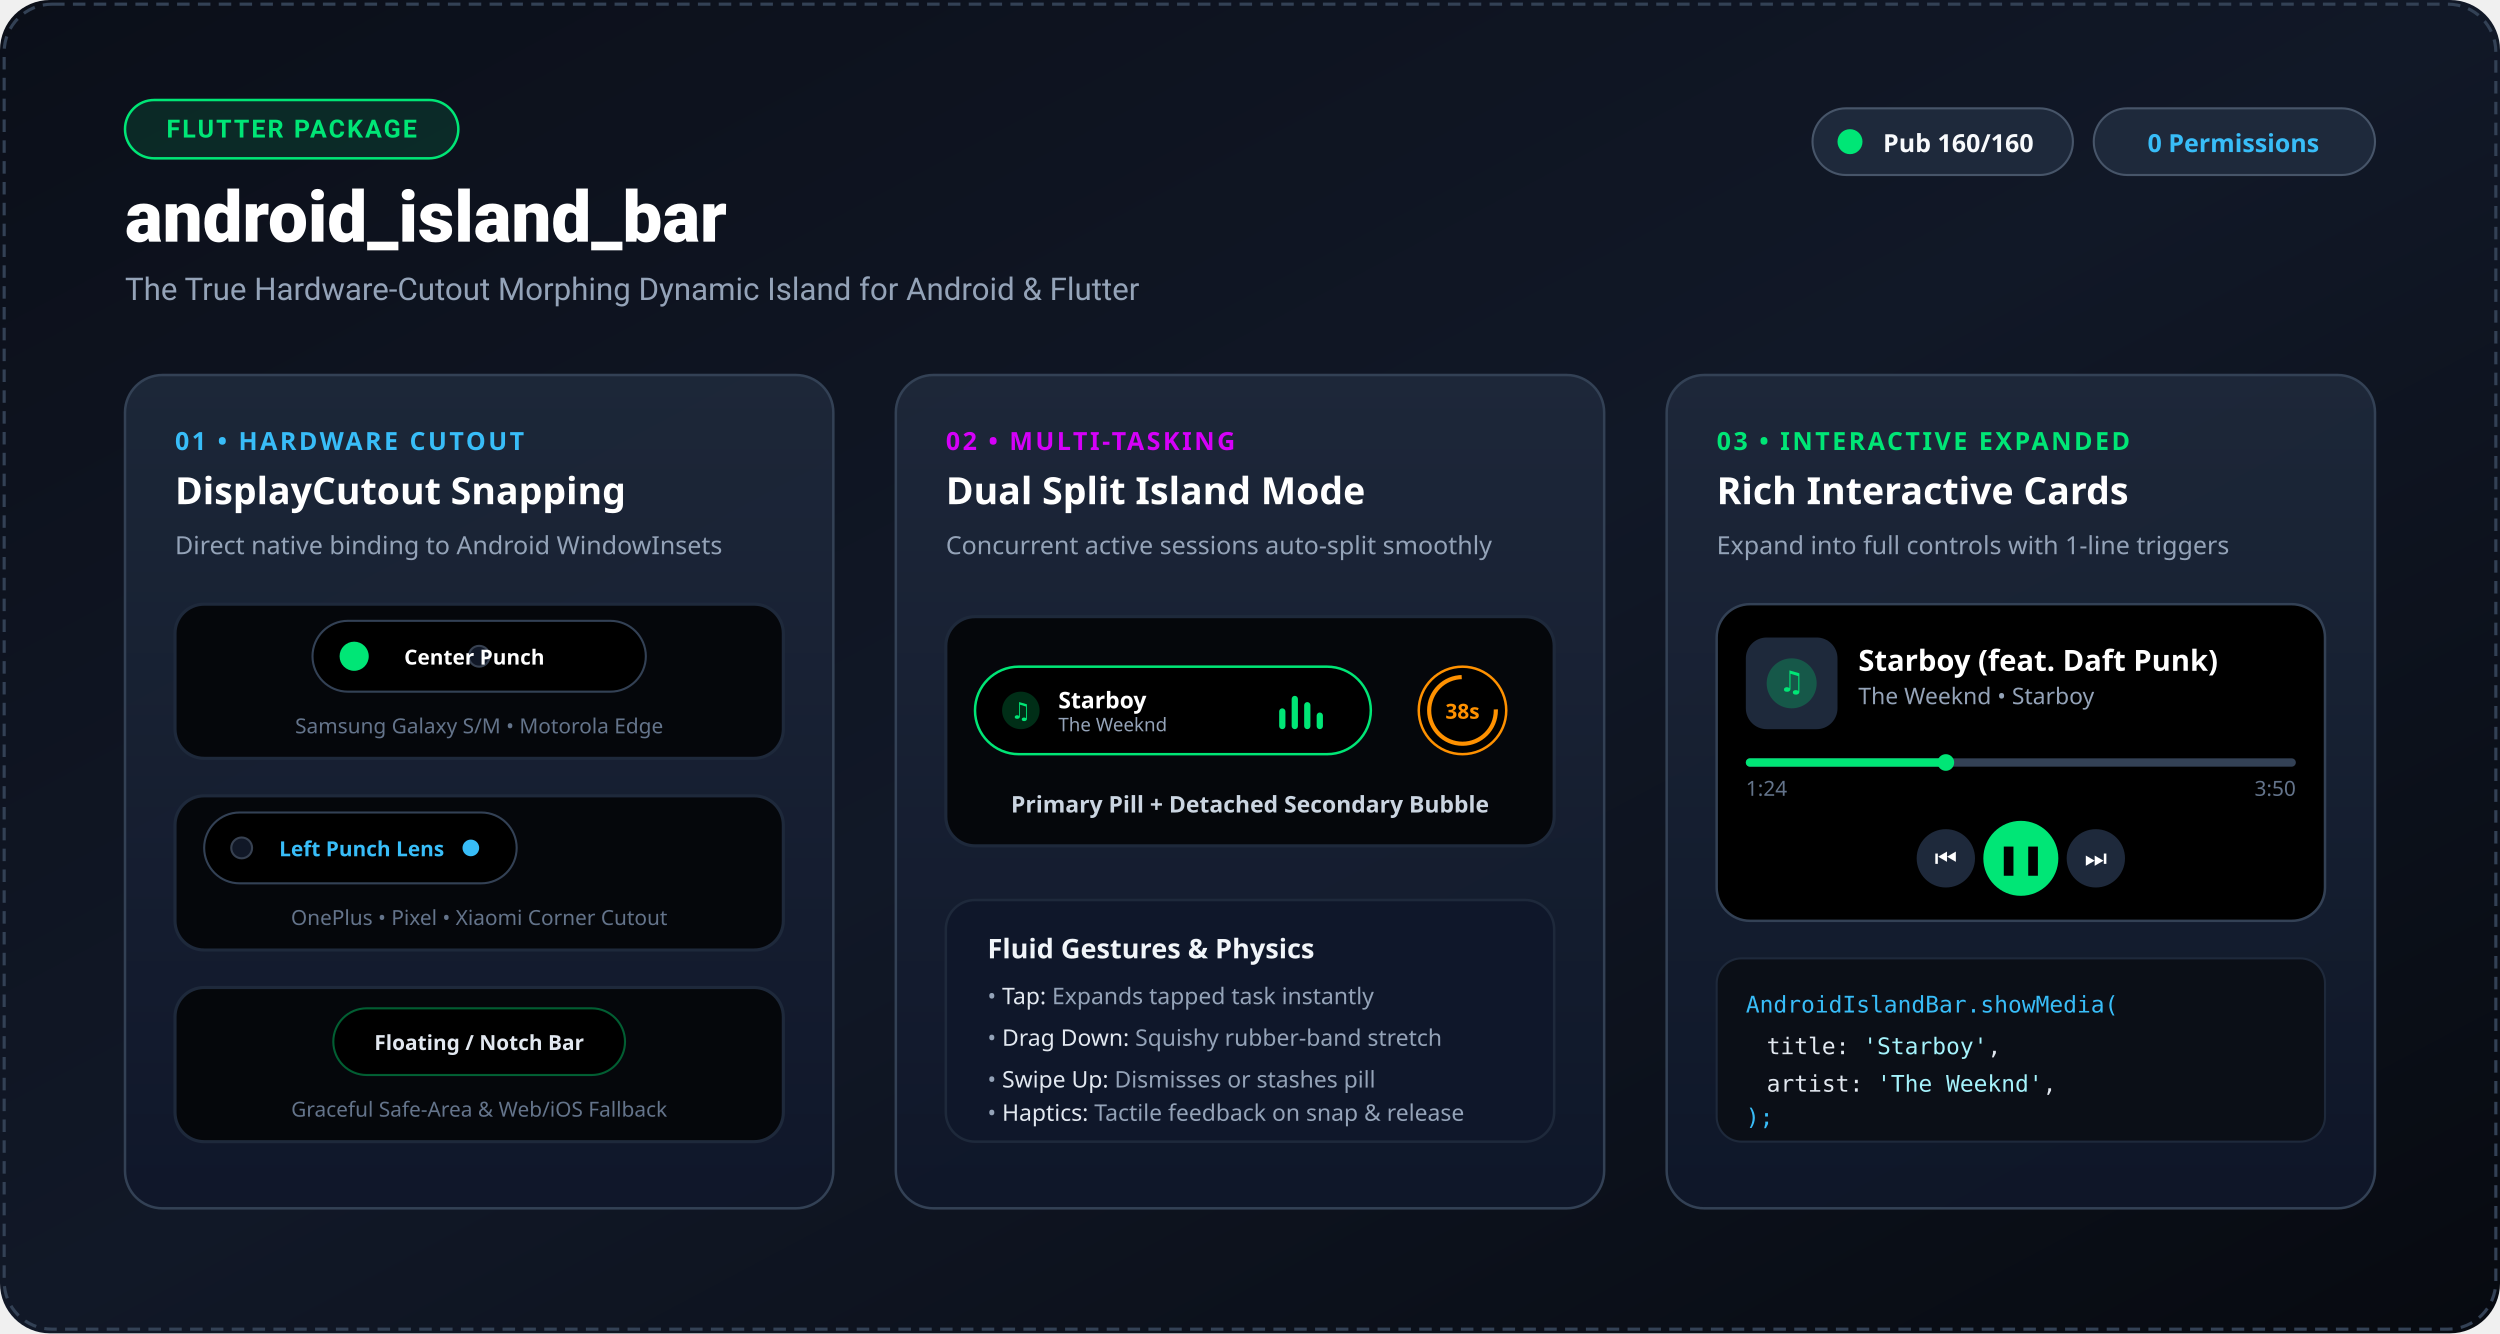
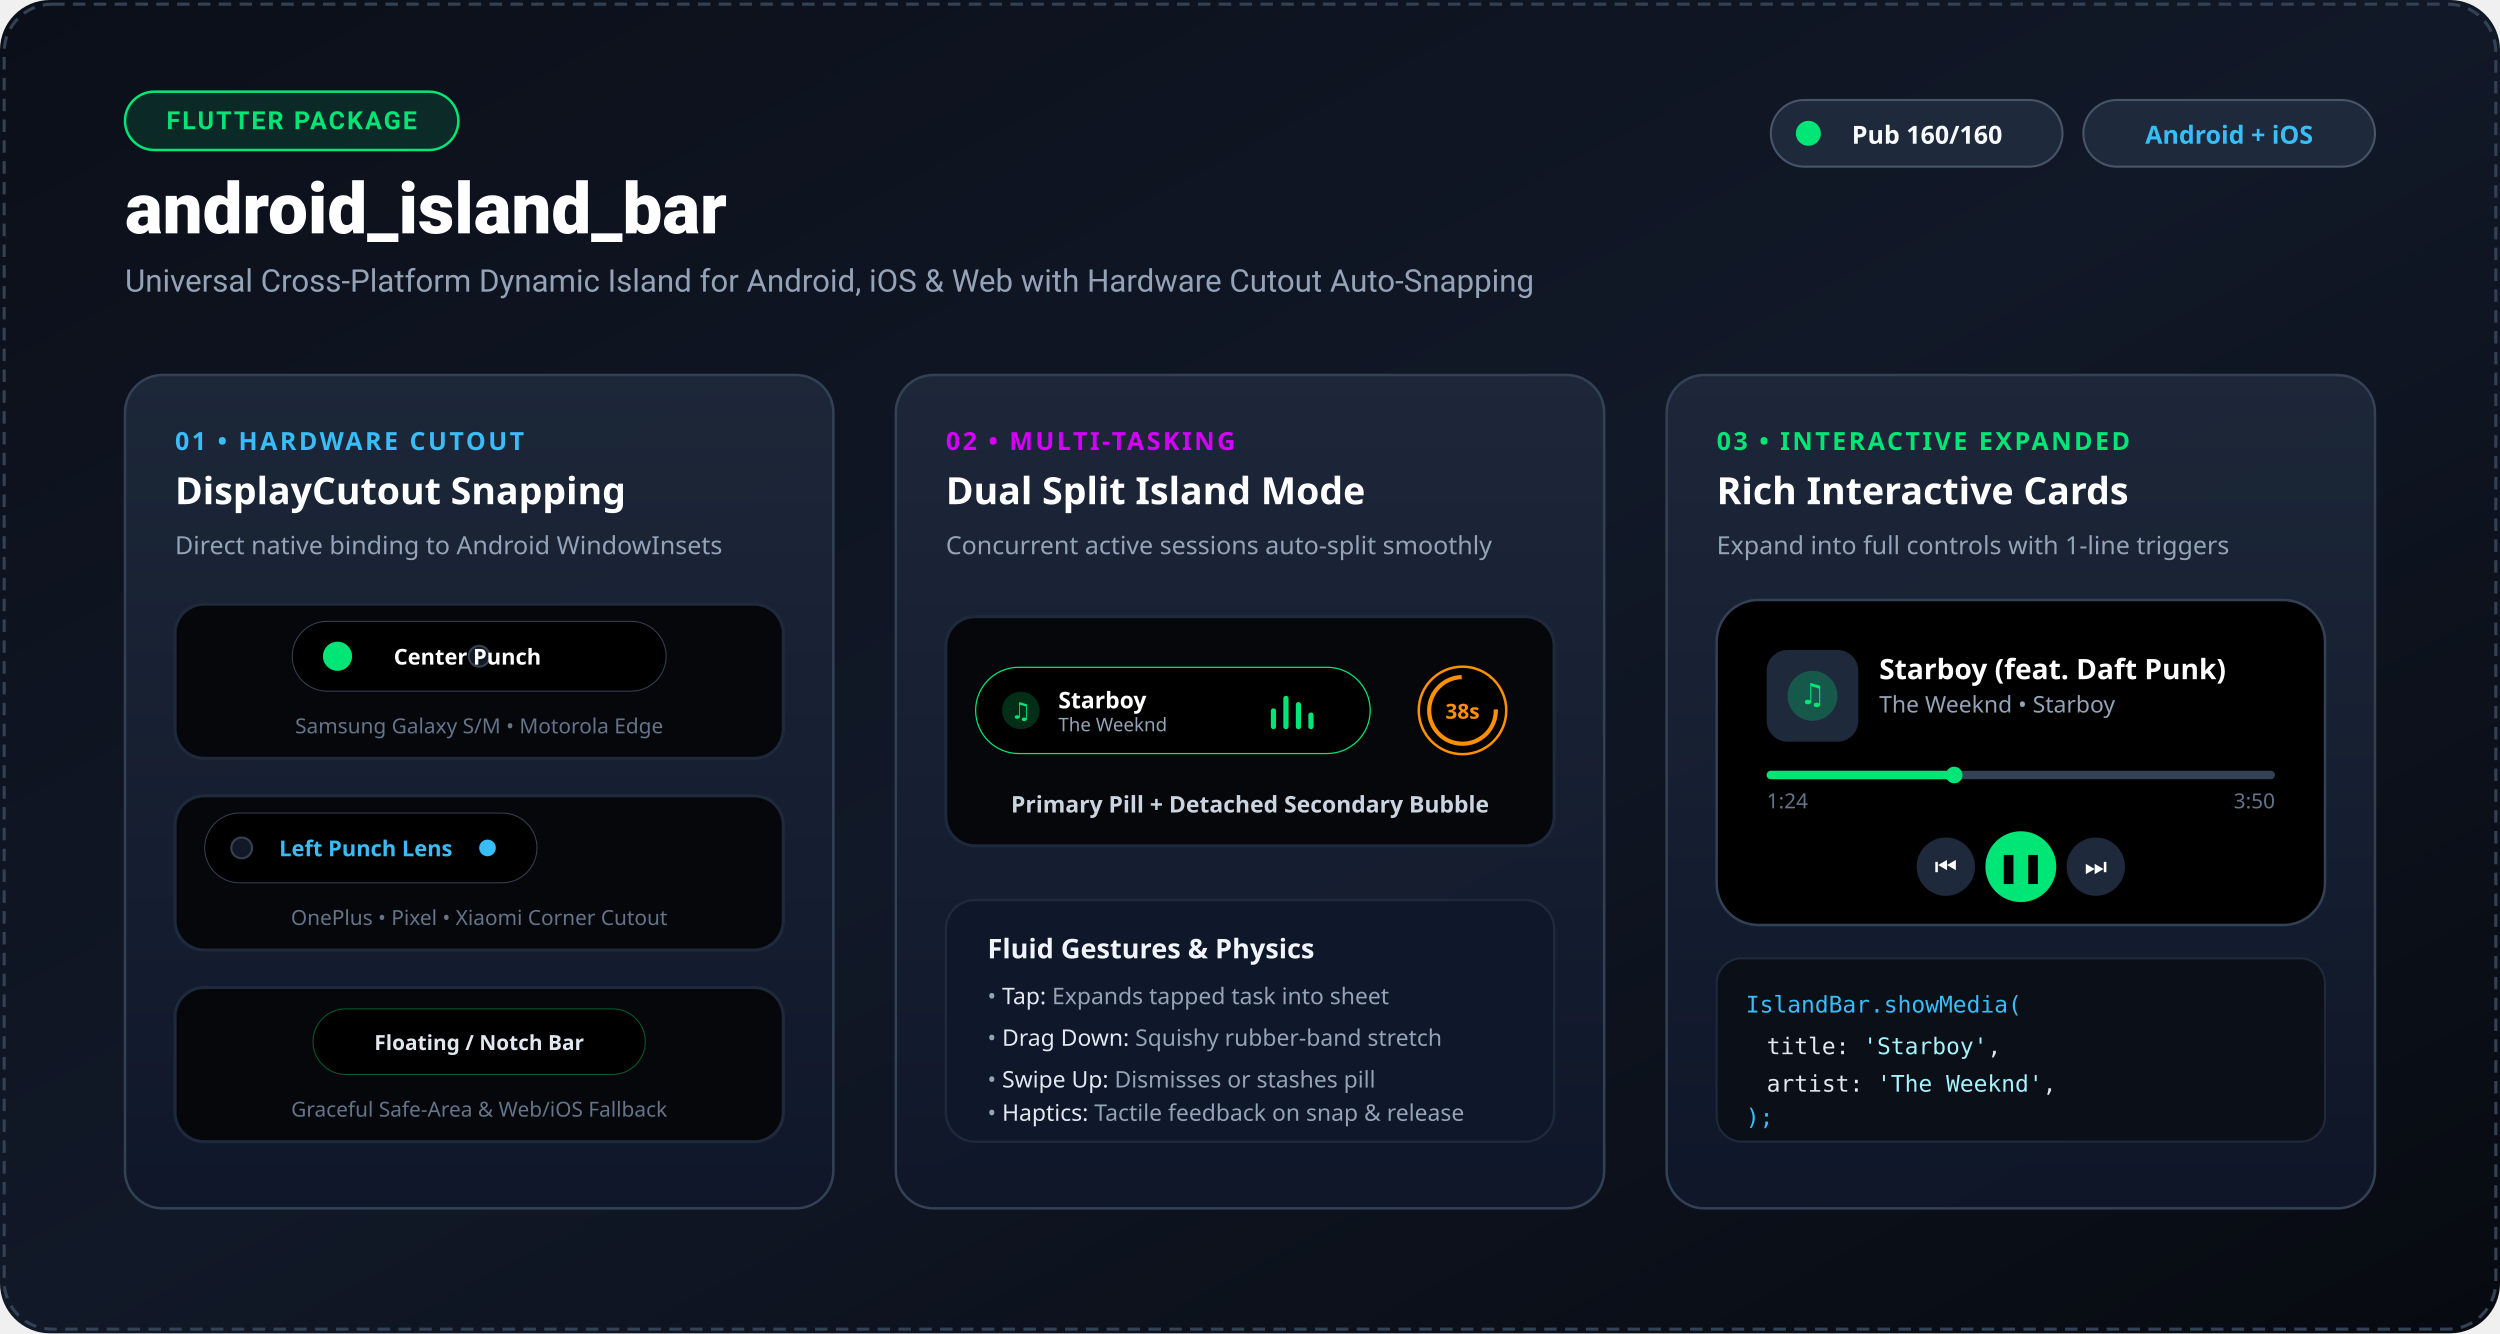
<svg xmlns="http://www.w3.org/2000/svg" viewBox="0 0 1200 640" width="1200" height="640">
  <defs>
    <linearGradient id="bgGrad" x1="0%" y1="0%" x2="100%" y2="100%">
      <stop offset="0%" stop-color="#0B0F19" />
      <stop offset="50%" stop-color="#111827" />
      <stop offset="100%" stop-color="#070A10" />
    </linearGradient>
    <linearGradient id="cardGrad" x1="0%" y1="0%" x2="0%" y2="100%">
      <stop offset="0%" stop-color="#1E293B" stop-opacity="0.9" />
      <stop offset="100%" stop-color="#0F172A" stop-opacity="0.9" />
    </linearGradient>
    <linearGradient id="greenAccent" x1="0%" y1="0%" x2="100%" y2="0%">
      <stop offset="0%" stop-color="#00E676" />
      <stop offset="100%" stop-color="#1DE9B6" />
    </linearGradient>
-     <linearGradient id="purpleAccent" x1="0%" y1="0%" x2="100%" y2="0%">
-       <stop offset="0%" stop-color="#D500F9" />
-       <stop offset="100%" stop-color="#7C4DFF" />
-     </linearGradient>
-     <linearGradient id="blueAccent" x1="0%" y1="0%" x2="100%" y2="0%">
-       <stop offset="0%" stop-color="#00B0FF" />
-       <stop offset="100%" stop-color="#00E5FF" />
-     </linearGradient>
-     <filter id="glow" x="-20%" y="-20%" width="140%" height="140%">
-       <feGaussianBlur stdDeviation="12" result="blur" />
-       <feComposite in="SourceGraphic" in2="blur" operator="over" />
-     </filter>
+     <clipPath id="infoPill1Clip">
+       <rect x="56" y="8" width="180" height="34" rx="17" />
+     </clipPath>
+     <clipPath id="infoPill2Clip">
+       <rect x="14" y="8" width="160" height="34" rx="17" />
+     </clipPath>
+     <clipPath id="infoPill3Clip">
+       <rect x="66" y="10" width="160" height="32" rx="16" />
+     </clipPath>
+     <clipPath id="infoSplitPillClip">
+       <rect x="14" y="24" width="190" height="42" rx="21" />
+     </clipPath>
+     <clipPath id="infoExpandedCardClip">
+       <rect x="14" y="12" width="264" height="156" rx="20" />
+     </clipPath>
  </defs>
  <rect width="1200" height="640" fill="url(#bgGrad)" rx="24" />
  <rect width="1196" height="636" x="2" y="2" fill="none" stroke="#334155" stroke-width="1.5" rx="23" stroke-dasharray="6,4" />
-   <g transform="translate(60, 48)">
+   <g transform="translate(60, 44)">
    <rect x="0" y="0" width="160" height="28" rx="14" fill="#00E676" fill-opacity="0.12" stroke="#00E676" stroke-width="1.2" />
    <text x="80" y="18" fill="#00E676" font-family="-apple-system, BlinkMacSystemFont, 'Segoe UI', Roboto, sans-serif" font-size="12" font-weight="700" text-anchor="middle" letter-spacing="1">FLUTTER PACKAGE</text>
    <text x="0" y="68" fill="#FFFFFF" font-family="-apple-system, BlinkMacSystemFont, 'Segoe UI', Roboto, sans-serif" font-size="34" font-weight="800">android_island_bar</text>
    <text x="0" y="96" fill="#94A3B8" font-family="-apple-system, BlinkMacSystemFont, 'Segoe UI', Roboto, sans-serif" font-size="15" font-weight="400">
-       The True Hardware-Cutout Morphing Dynamic Island for Android &amp; Flutter
+       Universal Cross-Platform Dynamic Island for Android, iOS &amp; Web with Hardware Cutout Auto-Snapping
    </text>
  </g>
-   <g transform="translate(870, 52)">
-     <rect x="0" y="0" width="125" height="32" rx="16" fill="#1E293B" stroke="#475569" stroke-width="1" />
+   <g transform="translate(850, 48)">
+     <rect x="0" y="0" width="140" height="32" rx="16" fill="#1E293B" stroke="#475569" stroke-width="1" />
    <circle cx="18" cy="16" r="6" fill="#00E676" />
-     <text x="70" y="21" fill="#F8FAFC" font-family="sans-serif" font-size="12" font-weight="600" text-anchor="middle">Pub 160/160</text>
-     <rect x="135" y="0" width="135" height="32" rx="16" fill="#1E293B" stroke="#475569" stroke-width="1" />
-     <text x="202" y="21" fill="#38BDF8" font-family="sans-serif" font-size="12" font-weight="600" text-anchor="middle">0 Permissions</text>
+     <text x="75" y="21" fill="#F8FAFC" font-family="sans-serif" font-size="12" font-weight="600" text-anchor="middle">Pub 160/160</text>
+     <rect x="150" y="0" width="140" height="32" rx="16" fill="#1E293B" stroke="#475569" stroke-width="1" />
+     <text x="220" y="21" fill="#38BDF8" font-family="sans-serif" font-size="12" font-weight="600" text-anchor="middle">Android + iOS</text>
  </g>
  <g transform="translate(60, 180)">
    <rect width="340" height="400" rx="18" fill="url(#cardGrad)" stroke="#334155" stroke-width="1.2" />
    <text x="24" y="36" fill="#38BDF8" font-family="sans-serif" font-size="12" font-weight="800" letter-spacing="1.2">01 • HARDWARE CUTOUT</text>
    <text x="24" y="62" fill="#FFFFFF" font-family="sans-serif" font-size="18" font-weight="700">DisplayCutout Snapping</text>
    <text x="24" y="86" fill="#94A3B8" font-family="sans-serif" font-size="12">Direct native binding to Android WindowInsets</text>
    <g transform="translate(24, 110)">
      <rect width="292" height="74" rx="14" fill="#05070B" stroke="#1E293B" stroke-width="1.5" />
-       <rect x="66" y="8" width="160" height="34" rx="17" fill="#000000" stroke="#334155" stroke-width="1" />
-       <circle cx="146" cy="25" r="5" fill="#111827" stroke="#374151" stroke-width="1" />
-       <circle cx="86" cy="25" r="7" fill="#00E676" />
-       <text x="110" y="29" fill="#FFFFFF" font-family="sans-serif" font-size="10" font-weight="600">Center Punch</text>
+       <g clip-path="url(#infoPill1Clip)">
+         <rect x="56" y="8" width="180" height="34" rx="17" fill="#000000" stroke="#334155" stroke-width="1" />
+         <circle cx="146" cy="25" r="5" fill="#111827" stroke="#374151" stroke-width="1" />
+         <circle cx="78" cy="25" r="7" fill="#00E676" />
+         <text x="105" y="29" fill="#FFFFFF" font-family="sans-serif" font-size="10.5" font-weight="600">Center Punch</text>
+       </g>
      <text x="146" y="62" fill="#64748B" font-family="sans-serif" font-size="10" text-anchor="middle">Samsung Galaxy S/M • Motorola Edge</text>
    </g>
    <g transform="translate(24, 202)">
      <rect width="292" height="74" rx="14" fill="#05070B" stroke="#1E293B" stroke-width="1.5" />
-       <rect x="14" y="8" width="150" height="34" rx="17" fill="#000000" stroke="#334155" stroke-width="1" />
-       <circle cx="32" cy="25" r="5" fill="#111827" stroke="#374151" stroke-width="1" />
-       <text x="50" y="29" fill="#38BDF8" font-family="sans-serif" font-size="10" font-weight="600">Left Punch Lens</text>
-       <circle cx="142" cy="25" r="4" fill="#38BDF8" />
+       <g clip-path="url(#infoPill2Clip)">
+         <rect x="14" y="8" width="160" height="34" rx="17" fill="#000000" stroke="#334155" stroke-width="1" />
+         <circle cx="32" cy="25" r="5" fill="#111827" stroke="#374151" stroke-width="1" />
+         <text x="50" y="29" fill="#38BDF8" font-family="sans-serif" font-size="10.5" font-weight="600">Left Punch Lens</text>
+         <circle cx="150" cy="25" r="4" fill="#38BDF8" />
+       </g>
      <text x="146" y="62" fill="#64748B" font-family="sans-serif" font-size="10" text-anchor="middle">OnePlus • Pixel • Xiaomi Corner Cutout</text>
    </g>
    <g transform="translate(24, 294)">
      <rect width="292" height="74" rx="14" fill="#05070B" stroke="#1E293B" stroke-width="1.5" />
-       <rect x="76" y="10" width="140" height="32" rx="16" fill="#000000" stroke="#00E676" stroke-width="1" stroke-opacity="0.4" />
-       <text x="146" y="30" fill="#E2E8F0" font-family="sans-serif" font-size="10" font-weight="600" text-anchor="middle">Floating / Notch Bar</text>
+       <g clip-path="url(#infoPill3Clip)">
+         <rect x="66" y="10" width="160" height="32" rx="16" fill="#000000" stroke="#00E676" stroke-width="1" stroke-opacity="0.4" />
+         <text x="146" y="30" fill="#E2E8F0" font-family="sans-serif" font-size="10" font-weight="600" text-anchor="middle">Floating / Notch Bar</text>
+       </g>
      <text x="146" y="62" fill="#64748B" font-family="sans-serif" font-size="10" text-anchor="middle">Graceful Safe-Area &amp; Web/iOS Fallback</text>
    </g>
  </g>
  <g transform="translate(430, 180)">
    <rect width="340" height="400" rx="18" fill="url(#cardGrad)" stroke="#334155" stroke-width="1.2" />
    <text x="24" y="36" fill="#D500F9" font-family="sans-serif" font-size="12" font-weight="800" letter-spacing="1.2">02 • MULTI-TASKING</text>
    <text x="24" y="62" fill="#FFFFFF" font-family="sans-serif" font-size="18" font-weight="700">Dual Split Island Mode</text>
    <text x="24" y="86" fill="#94A3B8" font-family="sans-serif" font-size="12">Concurrent active sessions auto-split smoothly</text>
    <g transform="translate(24, 116)">
      <rect width="292" height="110" rx="14" fill="#05070B" stroke="#1E293B" stroke-width="1.5" />
-       <rect x="14" y="24" width="190" height="42" rx="21" fill="#000000" stroke="#00E676" stroke-width="1.2" />
-       <circle cx="36" cy="45" r="9" fill="#00E676" fill-opacity="0.2" />
-       <text x="36" y="49" fill="#00E676" font-family="sans-serif" font-size="11" font-weight="700" text-anchor="middle">♫</text>
-       <text x="54" y="44" fill="#FFFFFF" font-family="sans-serif" font-size="11" font-weight="600">Starboy</text>
-       <text x="54" y="55" fill="#94A3B8" font-family="sans-serif" font-size="9">The Weeknd</text>
-       <rect x="160" y="44" width="3" height="10" rx="1.5" fill="#00E676" />
-       <rect x="166" y="38" width="3" height="16" rx="1.5" fill="#00E676" />
-       <rect x="172" y="41" width="3" height="13" rx="1.5" fill="#00E676" />
-       <rect x="178" y="46" width="3" height="8" rx="1.5" fill="#00E676" />
+       <g clip-path="url(#infoSplitPillClip)">
+         <rect x="14" y="24" width="190" height="42" rx="21" fill="#000000" stroke="#00E676" stroke-width="1.2" />
+         <circle cx="36" cy="45" r="9" fill="#00E676" fill-opacity="0.2" />
+         <text x="36" y="49" fill="#00E676" font-family="sans-serif" font-size="11" font-weight="700" text-anchor="middle">♫</text>
+         <text x="54" y="44" fill="#FFFFFF" font-family="sans-serif" font-size="11" font-weight="600">Starboy</text>
+         <text x="54" y="55" fill="#94A3B8" font-family="sans-serif" font-size="9">The Weeknd</text>
+         <rect x="156" y="44" width="2.5" height="10" rx="1.2" fill="#00E676" />
+         <rect x="162" y="38" width="2.5" height="16" rx="1.2" fill="#00E676" />
+         <rect x="168" y="41" width="2.5" height="13" rx="1.2" fill="#00E676" />
+         <rect x="174" y="46" width="2.5" height="8" rx="1.2" fill="#00E676" />
+       </g>
      <circle cx="248" cy="45" r="21" fill="#000000" stroke="#FF9100" stroke-width="1.2" />
      <circle cx="248" cy="45" r="16" fill="none" stroke="#FF9100" stroke-width="2" stroke-dasharray="75,25" />
      <text x="248" y="49" fill="#FF9100" font-family="sans-serif" font-size="10" font-weight="800" text-anchor="middle">38s</text>
      <text x="146" y="94" fill="#CBD5E1" font-family="sans-serif" font-size="11" font-weight="600" text-anchor="middle">
        Primary Pill + Detached Secondary Bubble
      </text>
    </g>
    <g transform="translate(24, 252)">
      <rect width="292" height="116" rx="14" fill="#0F172A" stroke="#1E293B" stroke-width="1.2" />
      <text x="20" y="28" fill="#F1F5F9" font-family="sans-serif" font-size="13" font-weight="700">Fluid Gestures &amp; Physics</text>
-       <text x="20" y="50" fill="#94A3B8" font-family="sans-serif" font-size="11">• <tspan fill="#E2E8F0">Tap:</tspan> Expands tapped task instantly</text>
+       <text x="20" y="50" fill="#94A3B8" font-family="sans-serif" font-size="11">• <tspan fill="#E2E8F0">Tap:</tspan> Expands tapped task into sheet</text>
      <text x="20" y="70" fill="#94A3B8" font-family="sans-serif" font-size="11">• <tspan fill="#E2E8F0">Drag Down:</tspan> Squishy rubber-band stretch</text>
      <text x="20" y="90" fill="#94A3B8" font-family="sans-serif" font-size="11">• <tspan fill="#E2E8F0">Swipe Up:</tspan> Dismisses or stashes pill</text>
      <text x="20" y="106" fill="#94A3B8" font-family="sans-serif" font-size="11">• <tspan fill="#E2E8F0">Haptics:</tspan> Tactile feedback on snap &amp; release</text>
    </g>
  </g>
  <g transform="translate(800, 180)">
    <rect width="340" height="400" rx="18" fill="url(#cardGrad)" stroke="#334155" stroke-width="1.2" />
    <text x="24" y="36" fill="#00E676" font-family="sans-serif" font-size="12" font-weight="800" letter-spacing="1.2">03 • INTERACTIVE EXPANDED</text>
    <text x="24" y="62" fill="#FFFFFF" font-family="sans-serif" font-size="18" font-weight="700">Rich Interactive Cards</text>
    <text x="24" y="86" fill="#94A3B8" font-family="sans-serif" font-size="12">Expand into full controls with 1-line triggers</text>
-     <g transform="translate(24, 110)">
-       <rect width="292" height="152" rx="16" fill="#000000" stroke="#334155" stroke-width="1.2" />
-       <rect x="14" y="16" width="44" height="44" rx="10" fill="#1E293B" />
-       <circle cx="36" cy="38" r="12" fill="#00E676" fill-opacity="0.25" />
-       <text x="36" y="42" fill="#00E676" font-family="sans-serif" font-size="14" font-weight="700" text-anchor="middle">♫</text>
-       <text x="68" y="32" fill="#FFFFFF" font-family="sans-serif" font-size="14" font-weight="700">Starboy (feat. Daft Punk)</text>
-       <text x="68" y="48" fill="#94A3B8" font-family="sans-serif" font-size="11">The Weeknd • Starboy</text>
-       <rect x="14" y="74" width="264" height="4" rx="2" fill="#334155" />
-       <rect x="14" y="74" width="96" height="4" rx="2" fill="#00E676" />
-       <circle cx="110" cy="76" r="4" fill="#00E676" />
-       <text x="14" y="92" fill="#64748B" font-family="sans-serif" font-size="10">1:24</text>
-       <text x="278" y="92" fill="#64748B" font-family="sans-serif" font-size="10" text-anchor="end">3:50</text>
-       <circle cx="110" cy="122" r="14" fill="#1E293B" />
-       <text x="110" y="126" fill="#FFFFFF" font-family="sans-serif" font-size="12" text-anchor="middle">⏮</text>
-       <circle cx="146" cy="122" r="18" fill="#00E676" />
-       <text x="146" y="127" fill="#000000" font-family="sans-serif" font-size="14" font-weight="700" text-anchor="middle">❚❚</text>
-       <circle cx="182" cy="122" r="14" fill="#1E293B" />
-       <text x="182" y="126" fill="#FFFFFF" font-family="sans-serif" font-size="12" text-anchor="middle">⏭</text>
+     <g transform="translate(24, 108)">
+       <rect width="292" height="156" rx="20" fill="#000000" stroke="#334155" stroke-width="1.2" />
+       <g clip-path="url(#infoExpandedCardClip)">
+         <rect x="24" y="24" width="44" height="44" rx="10" fill="#1E293B" />
+         <circle cx="46" cy="46" r="12" fill="#00E676" fill-opacity="0.25" />
+         <text x="46" y="50" fill="#00E676" font-family="sans-serif" font-size="14" font-weight="700" text-anchor="middle">♫</text>
+         <text x="78" y="38" fill="#FFFFFF" font-family="sans-serif" font-size="13.5" font-weight="700">Starboy (feat. Daft Punk)</text>
+         <text x="78" y="54" fill="#94A3B8" font-family="sans-serif" font-size="11">The Weeknd • Starboy</text>
+         <rect x="24" y="82" width="244" height="4" rx="2" fill="#334155" />
+         <rect x="24" y="82" width="90" height="4" rx="2" fill="#00E676" />
+         <circle cx="114" cy="84" r="4" fill="#00E676" />
+         <text x="24" y="100" fill="#64748B" font-family="sans-serif" font-size="10">1:24</text>
+         <text x="268" y="100" fill="#64748B" font-family="sans-serif" font-size="10" text-anchor="end">3:50</text>
+         <circle cx="110" cy="128" r="14" fill="#1E293B" />
+         <text x="110" y="132" fill="#FFFFFF" font-family="sans-serif" font-size="12" text-anchor="middle">⏮</text>
+         <circle cx="146" cy="128" r="17" fill="#00E676" />
+         <text x="146" y="133" fill="#000000" font-family="sans-serif" font-size="14" font-weight="700" text-anchor="middle">❚❚</text>
+         <circle cx="182" cy="128" r="14" fill="#1E293B" />
+         <text x="182" y="132" fill="#FFFFFF" font-family="sans-serif" font-size="12" text-anchor="middle">⏭</text>
+       </g>
    </g>
    <g transform="translate(24, 280)">
      <rect width="292" height="88" rx="12" fill="#0B0F17" stroke="#1E293B" stroke-width="1" />
-       <text x="14" y="26" fill="#38BDF8" font-family="'Fira Code', monospace" font-size="11">AndroidIslandBar.showMedia(</text>
+       <text x="14" y="26" fill="#38BDF8" font-family="'Fira Code', monospace" font-size="11">IslandBar.showMedia(</text>
      <text x="24" y="46" fill="#E2E8F0" font-family="'Fira Code', monospace" font-size="11">title: <tspan fill="#A5F3FC">'Starboy'</tspan>,</text>
      <text x="24" y="64" fill="#E2E8F0" font-family="'Fira Code', monospace" font-size="11">artist: <tspan fill="#A5F3FC">'The Weeknd'</tspan>,</text>
      <text x="14" y="80" fill="#38BDF8" font-family="'Fira Code', monospace" font-size="11">);</text>
    </g>
  </g>
</svg>
